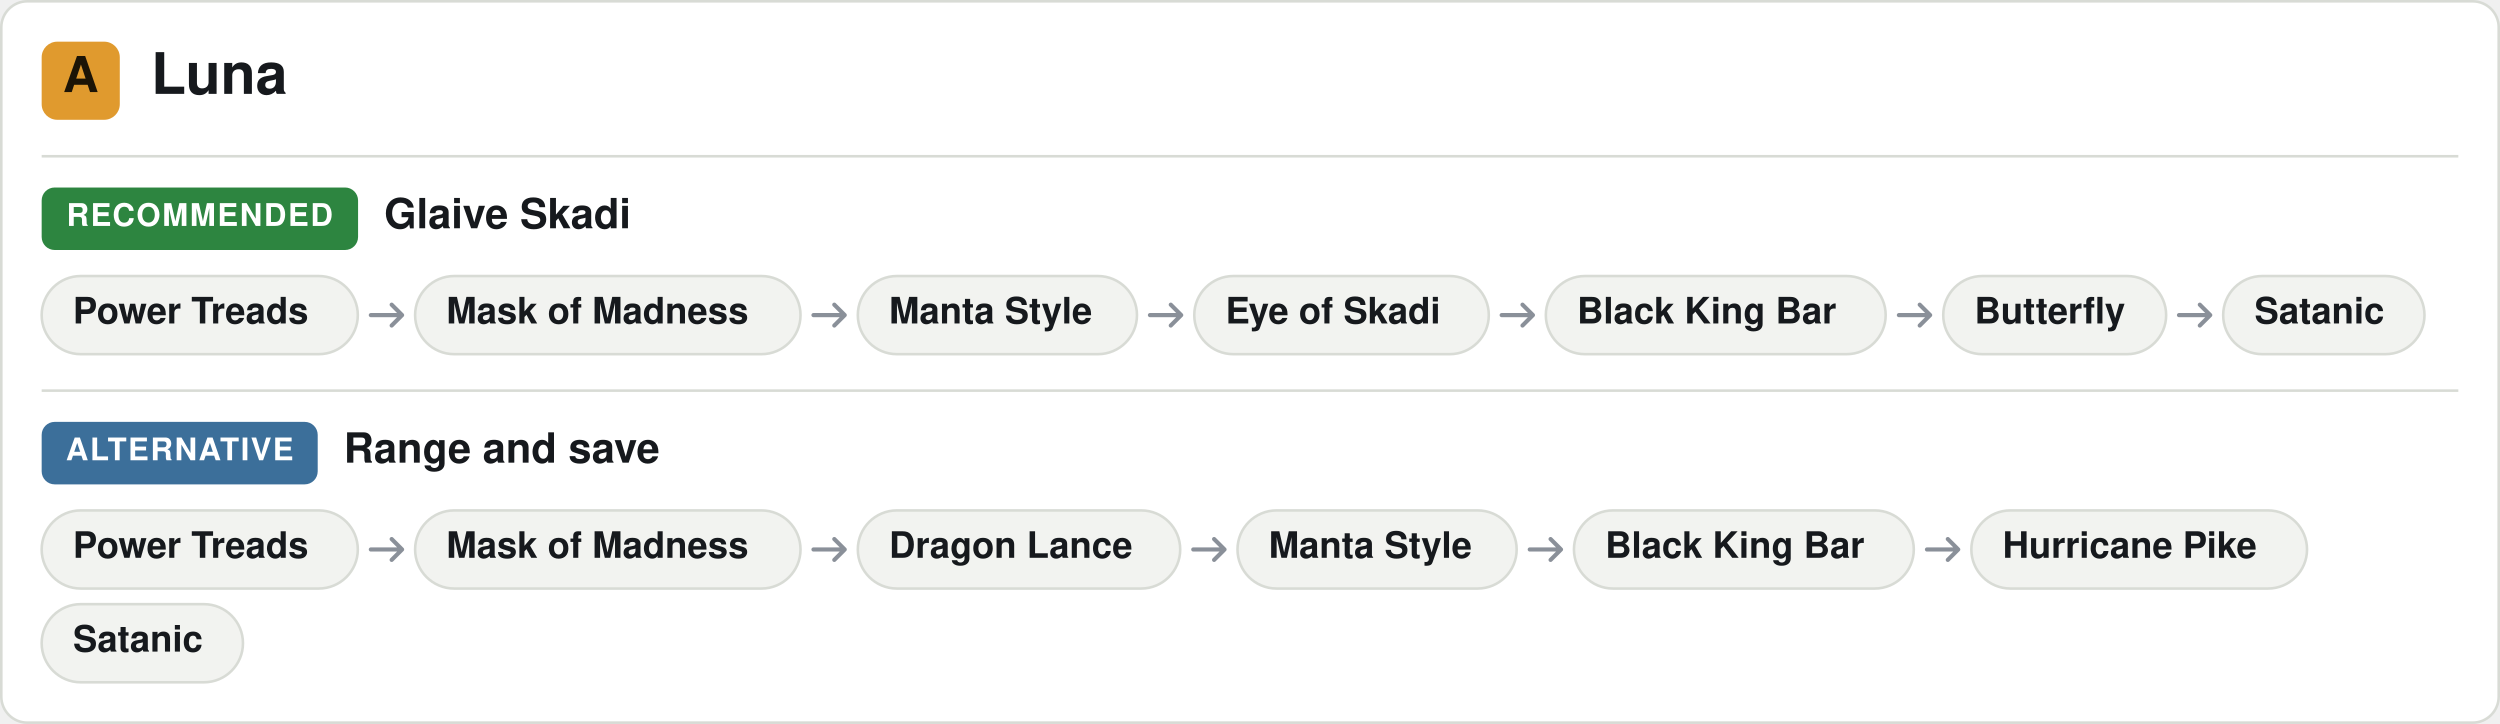
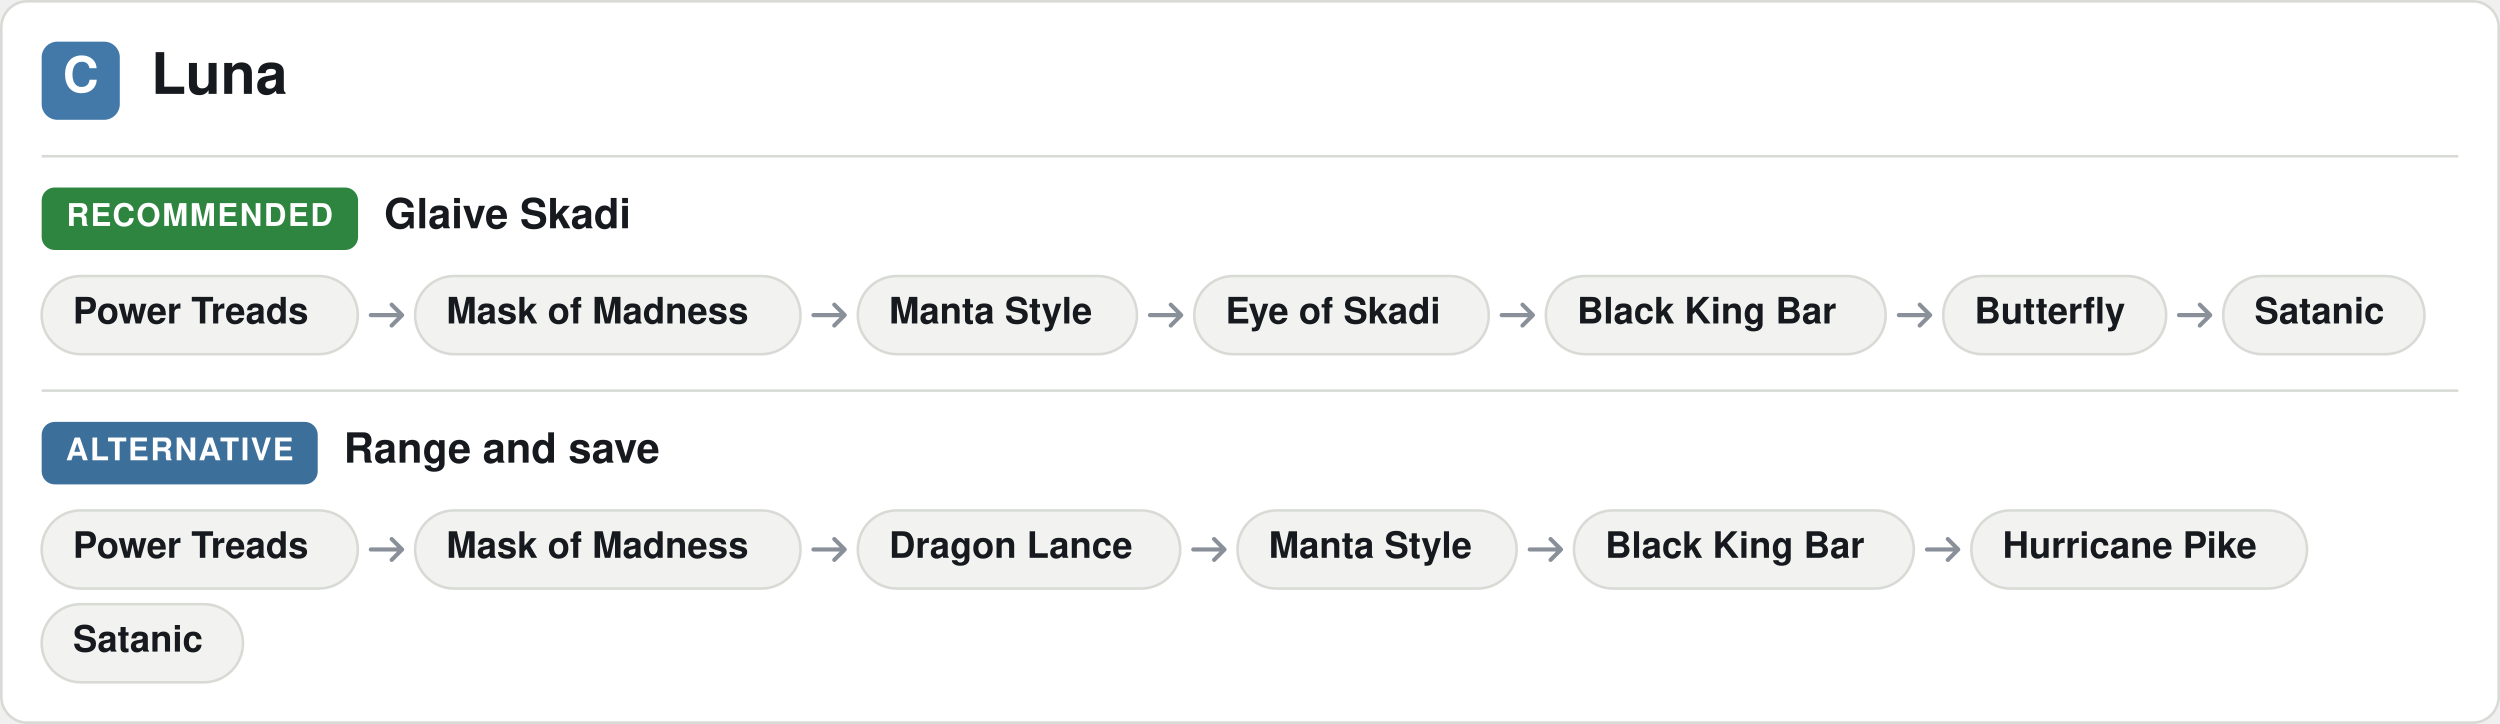
<svg xmlns="http://www.w3.org/2000/svg" viewBox="0 0 960 278" width="960" height="278" role="img" aria-label="Luna builds for patch 7.42">
  <style>
.card{fill:#ffffff;stroke:#d8dbd5}
.pill{fill:#f2f3f0;stroke:#d8dbd5}
.ink{fill:#16191d}
.muted{fill:#5b6168}
.sep{stroke:#d8dbd5}
.up{fill:#2d8540}.down{fill:#b8352a}.steady{fill:#687079}.rework{fill:#7448ab}
.rec{fill:#2d8540}.alt{fill:#3c6f9a}
.arrow{stroke:#8a9099;fill:none}
@media (prefers-color-scheme: dark){
.card{fill:#1a1d22;stroke:#2b3037}
.pill{fill:#111317;stroke:#2b3037}
.ink{fill:#e6e8eb}
.muted{fill:#9ba2ab}
.sep{stroke:#2b3037}
.up{fill:#5cc46f}.down{fill:#ef6c60}.steady{fill:#9ba2ab}.rework{fill:#ad8ae3}
.rec{fill:#3f9a52}.alt{fill:#4f88b8}
.arrow{stroke:#6f767f}
}
text{font-family:'Segoe UI',Helvetica,Arial,sans-serif;font-weight:700}
</style>
  <rect class="card" x="0.5" y="0.5" width="959" height="277" rx="10" />
-   <rect x="16" y="16" width="30" height="30" rx="6" fill="#e09a2e" />
-   <text x="31" y="31" fill="#1c1406" font-size="19" text-anchor="middle" dominant-baseline="central">A</text>
+   <rect x="16" y="16" width="30" height="30" rx="6" fill="#4279a8" />
+   <text x="31" y="31" fill="#ffffff" font-size="19" text-anchor="middle" dominant-baseline="central">C</text>
  <text class="ink" x="58" y="31" font-size="22" dominant-baseline="central">Luna</text>
  <line class="sep" x1="16" x2="944" y1="60" y2="60" />
  <rect class="rec" x="16" y="72" width="121.5" height="24" rx="5" />
  <text x="76.7" y="84" fill="#ffffff" font-size="12" letter-spacing="0.6" text-anchor="middle" dominant-baseline="central">RECOMMENDED</text>
  <text class="ink" x="147.5" y="84" font-size="16" dominant-baseline="central">Glaive Skadi</text>
  <rect class="pill" x="16.0" y="106" width="121.4" height="30" rx="15.0" />
  <text class="ink" x="28.0" y="121.0" font-size="14" dominant-baseline="central">Power Treads</text>
  <path class="arrow" stroke-width="1.6" stroke-linecap="round" stroke-linejoin="round" d="M142.403,121.0 H154.403 M150.403,117.0 L154.403,121.0 L150.403,125.0" />
  <rect class="pill" x="159.4" y="106" width="148.0" height="30" rx="15.0" />
  <text class="ink" x="171.4" y="121.0" font-size="14" dominant-baseline="central">Mask of Madness</text>
  <path class="arrow" stroke-width="1.6" stroke-linecap="round" stroke-linejoin="round" d="M312.373,121.0 H324.373 M320.373,117.0 L324.373,121.0 L320.373,125.0" />
  <rect class="pill" x="329.4" y="106" width="107.2" height="30" rx="15.0" />
  <text class="ink" x="341.4" y="121.0" font-size="14" dominant-baseline="central">Manta Style</text>
  <path class="arrow" stroke-width="1.6" stroke-linecap="round" stroke-linejoin="round" d="M441.582,121.0 H453.582 M449.582,117.0 L453.582,121.0 L449.582,125.0" />
  <rect class="pill" x="458.6" y="106" width="113.1" height="30" rx="15.0" />
  <text class="ink" x="470.6" y="121.0" font-size="14" dominant-baseline="central">Eye of Skadi</text>
  <path class="arrow" stroke-width="1.6" stroke-linecap="round" stroke-linejoin="round" d="M576.643,121.0 H588.643 M584.643,117.0 L588.643,121.0 L584.643,125.0" />
  <rect class="pill" x="593.6" y="106" width="130.5" height="30" rx="15.0" />
  <text class="ink" x="605.6" y="121.0" font-size="14" dominant-baseline="central">Black King Bar</text>
  <path class="arrow" stroke-width="1.6" stroke-linecap="round" stroke-linejoin="round" d="M729.175,121.0 H741.175 M737.175,117.0 L741.175,121.0 L737.175,125.0" />
  <rect class="pill" x="746.2" y="106" width="85.6" height="30" rx="15.0" />
  <text class="ink" x="758.2" y="121.0" font-size="14" dominant-baseline="central">Butterfly</text>
  <path class="arrow" stroke-width="1.6" stroke-linecap="round" stroke-linejoin="round" d="M836.733,121.0 H848.733 M844.733,117.0 L848.733,121.0 L844.733,125.0" />
  <rect class="pill" x="853.7" y="106" width="77.3" height="30" rx="15.0" />
  <text class="ink" x="865.7" y="121.0" font-size="14" dominant-baseline="central">Satanic</text>
  <line class="sep" x1="16" x2="944" y1="150" y2="150" />
  <rect class="alt" x="16" y="162" width="106.0" height="24" rx="5" />
  <text x="69.0" y="174" fill="#ffffff" font-size="12" letter-spacing="0.6" text-anchor="middle" dominant-baseline="central">ALTERNATIVE</text>
  <text class="ink" x="132.0" y="174" font-size="16" dominant-baseline="central">Range and save</text>
  <rect class="pill" x="16.0" y="196" width="121.4" height="30" rx="15.0" />
  <text class="ink" x="28.0" y="211.0" font-size="14" dominant-baseline="central">Power Treads</text>
  <path class="arrow" stroke-width="1.6" stroke-linecap="round" stroke-linejoin="round" d="M142.403,211.0 H154.403 M150.403,207.0 L154.403,211.0 L150.403,215.0" />
  <rect class="pill" x="159.4" y="196" width="148.0" height="30" rx="15.0" />
  <text class="ink" x="171.4" y="211.0" font-size="14" dominant-baseline="central">Mask of Madness</text>
  <path class="arrow" stroke-width="1.6" stroke-linecap="round" stroke-linejoin="round" d="M312.373,211.0 H324.373 M320.373,207.0 L324.373,211.0 L320.373,215.0" />
  <rect class="pill" x="329.4" y="196" width="123.8" height="30" rx="15.0" />
  <text class="ink" x="341.4" y="211.0" font-size="14" dominant-baseline="central">Dragon Lance</text>
  <path class="arrow" stroke-width="1.6" stroke-linecap="round" stroke-linejoin="round" d="M458.217,211.0 H470.217 M466.217,207.0 L470.217,211.0 L466.217,215.0" />
  <rect class="pill" x="475.2" y="196" width="107.2" height="30" rx="15.0" />
  <text class="ink" x="487.2" y="211.0" font-size="14" dominant-baseline="central">Manta Style</text>
  <path class="arrow" stroke-width="1.6" stroke-linecap="round" stroke-linejoin="round" d="M587.427,211.0 H599.427 M595.427,207.0 L599.427,211.0 L595.427,215.0" />
  <rect class="pill" x="604.4" y="196" width="130.5" height="30" rx="15.0" />
  <text class="ink" x="616.4" y="211.0" font-size="14" dominant-baseline="central">Black King Bar</text>
  <path class="arrow" stroke-width="1.6" stroke-linecap="round" stroke-linejoin="round" d="M739.958,211.0 H751.958 M747.958,207.0 L751.958,211.0 L747.958,215.0" />
  <rect class="pill" x="757.0" y="196" width="128.9" height="30" rx="15.0" />
  <text class="ink" x="769.0" y="211.0" font-size="14" dominant-baseline="central">Hurricane Pike</text>
  <rect class="pill" x="16.0" y="232" width="77.3" height="30" rx="15.0" />
  <text class="ink" x="28.0" y="247.0" font-size="14" dominant-baseline="central">Satanic</text>
</svg>
